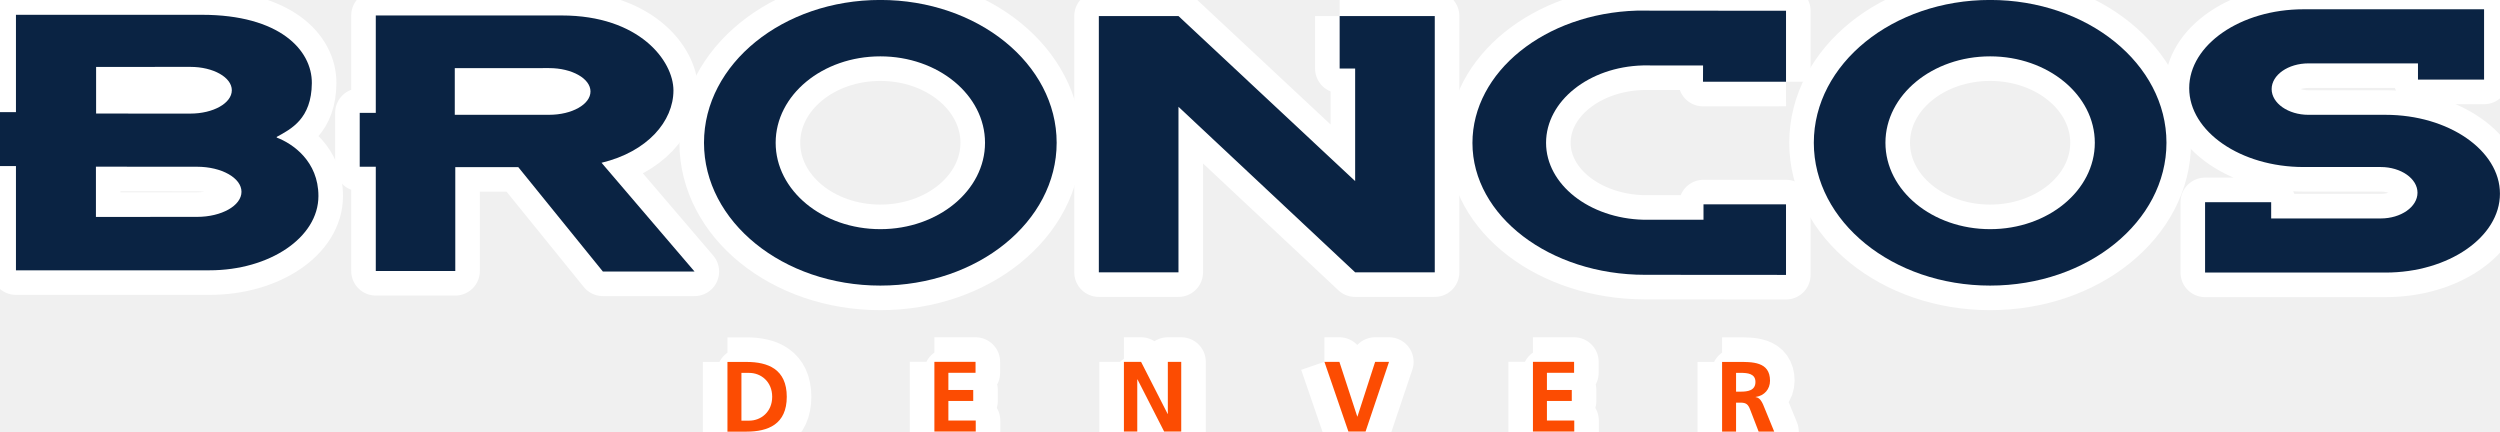
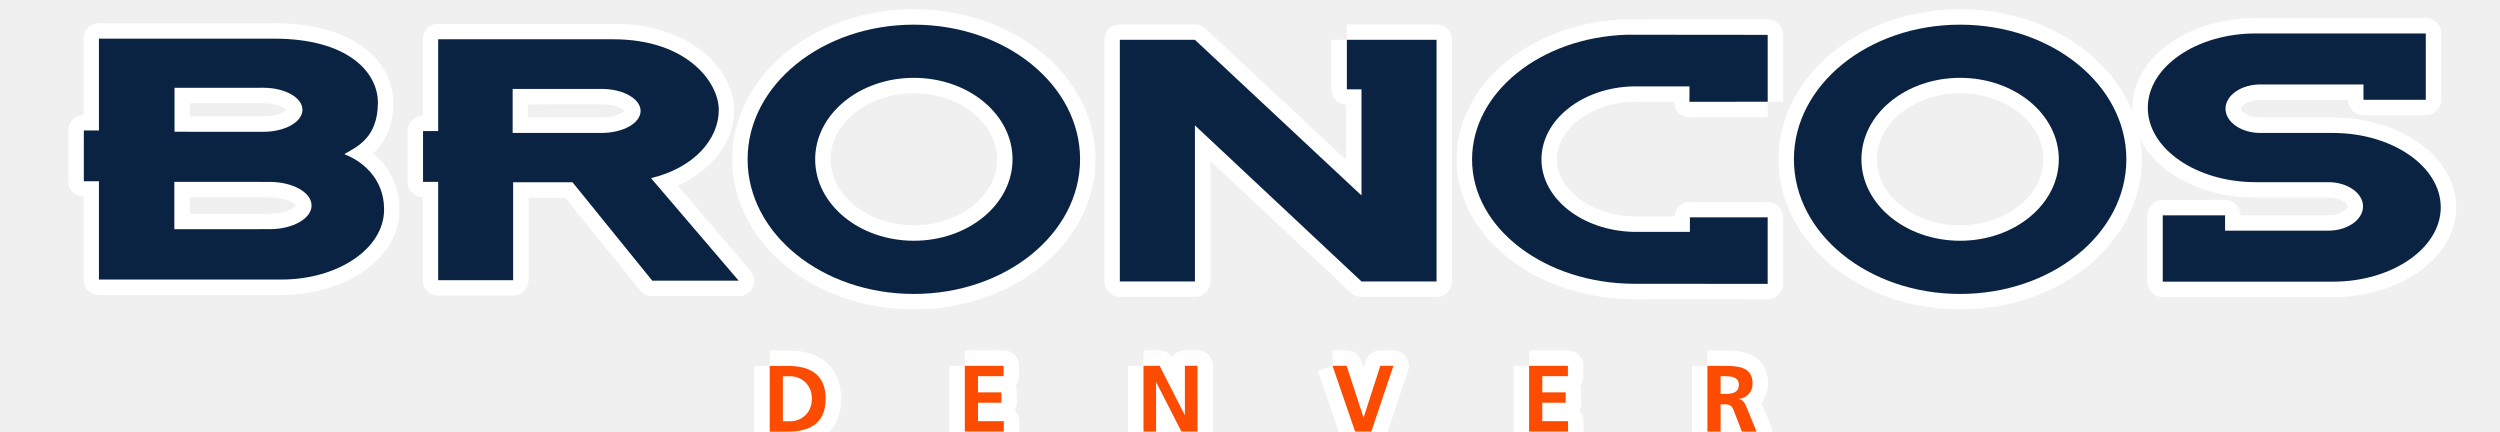
- <svg xmlns="http://www.w3.org/2000/svg" xml:space="preserve" height="32.931" viewBox="0 0 190.773 32.931" width="190.77">
+ <svg xmlns="http://www.w3.org/2000/svg" xml:space="preserve" height="32.931" viewBox="-2 -2 192.773 34.931" width="190.77">
  <style>
    path{
        stroke:#fff;
-         stroke-width: 3;
+         stroke-width: 2;
        paint-order:stroke fill;
        stroke-linejoin:round;
    }
    </style>
  <g transform="matrix(1.25 0 0 -1.25 -286.16 511.2)">
    <g transform="translate(0 .40092)">
      <g fill="#0A2343">
        <path d="m282.67 394.57c-3.53 0-6.39 2.361-6.39 5.274 0 2.914 2.861 5.275 6.39 5.275 3.529 0 6.391-2.361 6.391-5.275 0-2.913-2.862-5.274-6.391-5.274zm0 13.992c-5.945 0-10.765-3.904-10.765-8.718 0-4.815 4.82-8.719 10.765-8.719 5.944 0 10.764 3.904 10.764 8.719 0 4.814-4.82 8.718-10.764 8.718" />
        <path d="m350.42 394.57c-3.529 0-6.391 2.361-6.391 5.274 0 2.914 2.863 5.275 6.391 5.275 3.53 0 6.391-2.361 6.391-5.275 0-2.913-2.862-5.274-6.391-5.274zm0 13.992c-5.943 0-10.763-3.904-10.763-8.718 0-4.815 4.82-8.719 10.763-8.719 5.946 0 10.765 3.904 10.765 8.719 0 4.814-4.819 8.718-10.765 8.718" />
        <path d="m240.96 395.32c-0.004 0-6.176-0.004-6.176-0.004v3.068s6.172-0.004 6.176-0.004c1.496 0 2.71-0.684 2.71-1.529 0-0.844-1.213-1.531-2.71-1.531zm-6.165 9.154s5.755 0.002 5.759 0.002c1.395 0 2.526-0.639 2.526-1.425 0-0.788-1.131-1.426-2.526-1.426-0.004 0-5.759 0.002-5.759 0.002v2.848zm11.026-4.313v0.041c0.877 0.484 2.125 1.097 2.144 3.281 0.016 2.017-1.968 4.173-6.713 4.173h-11.35v-5.943h-0.979v-3.291h0.979v-6.364h11.817c3.651 0 6.648 1.993 6.648 4.535 0 2.122-1.569 3.2-2.546 3.568" />
        <path d="m262.45 401.55c-0.004 0-5.759 0.002-5.759 0.002v2.848s5.755 0.002 5.759 0.002c1.394 0 2.526-0.639 2.526-1.427 0-0.787-1.132-1.424-2.526-1.424zm3.2-2.927c2.812 0.675 4.39 2.539 4.39 4.419-0.002 1.8-2.078 4.573-6.822 4.573h-11.349v-5.944h-0.981v-3.289h0.981v-6.366h4.853v6.341h3.845l5.165-6.374h5.596l-5.677 6.639" />
        <path d="m337.96 403.57v4.332l-9.108 0.009c-5.618-0.171-10.035-3.748-10.035-8.081 0-4.446 4.716-8.047 10.532-8.047 0.004 0 6.802-0.003 8.61-0.006v4.307h-5.037v-0.939h-3.67c-3.3 0.085-5.941 2.153-5.941 4.697 0 2.541 2.613 4.638 5.913 4.723 0 0 2.36 0 3.671-0.002l-0.004-0.995 5.069 0.002" />
        <path d="m310.71 407.58v-3.206h0.946v-6.871l-10.785 10.077h-4.862v-15.646h4.862v10.106l10.785-10.106h4.861v15.646h-5.807" />
        <path d="m374.56 401.55h-4.709c-1.234 0-2.245 0.708-2.245 1.571 0 0.864 1.011 1.569 2.245 1.569h6.688v-0.992h4.035v4.295h-11.018c-3.842 0-6.983-2.167-6.983-4.814 0-2.648 3.141-4.816 6.983-4.816h4.709c1.234 0 2.245-0.706 2.245-1.569 0-0.864-1.011-1.571-2.245-1.571h-6.688v0.993h-4.035v-4.296h11.018c3.842 0 6.983 2.167 6.983 4.816 0 2.646-3.141 4.814-6.983 4.814" />
      </g>
      <g fill="#FC4C02">
        <path d="m274.19 382.88h0.476c0.714 0 1.402 0.53 1.402 1.457 0 0.926-0.688 1.458-1.402 1.458h-0.476v-2.915zm-0.853 3.584h1.165c1.303 0 2.456-0.438 2.456-2.127s-1.153-2.128-2.456-2.128h-1.165v4.255" />
        <path d="m285.97 386.47h2.512v-0.669h-1.658v-1.049h1.517v-0.67h-1.517v-1.195h1.67v-0.671h-2.524v4.255" />
        <path d="m297.54 386.47h1.047l1.623-3.181h0.011v3.181h0.818v-4.255h-1.043l-1.627 3.183h-0.014v-3.183h-0.815v4.255" />
        <path d="m309.78 386.47h0.914l1.091-3.341h0.012l1.08 3.341h0.848l-1.433-4.255h-1.048l-1.463 4.255" />
        <path d="m322.51 386.47h2.512v-0.669h-1.658v-1.049h1.517v-0.67h-1.517v-1.195h1.669v-0.671h-2.523v4.255" />
        <path d="m334.91 384.65h0.281c0.42 0 0.902 0.061 0.902 0.591 0 0.511-0.476 0.556-0.902 0.556h-0.281v-1.147zm-0.853 1.816h0.921c0.913 0 2.005 0.031 2.005-1.151 0-0.501-0.336-0.916-0.878-0.989v-0.012c0.231-0.018 0.366-0.249 0.451-0.439l0.683-1.664h-0.951l-0.513 1.331c-0.121 0.316-0.231 0.437-0.591 0.437h-0.274v-1.768h-0.853v4.255" />
      </g>
    </g>
  </g>
</svg>
